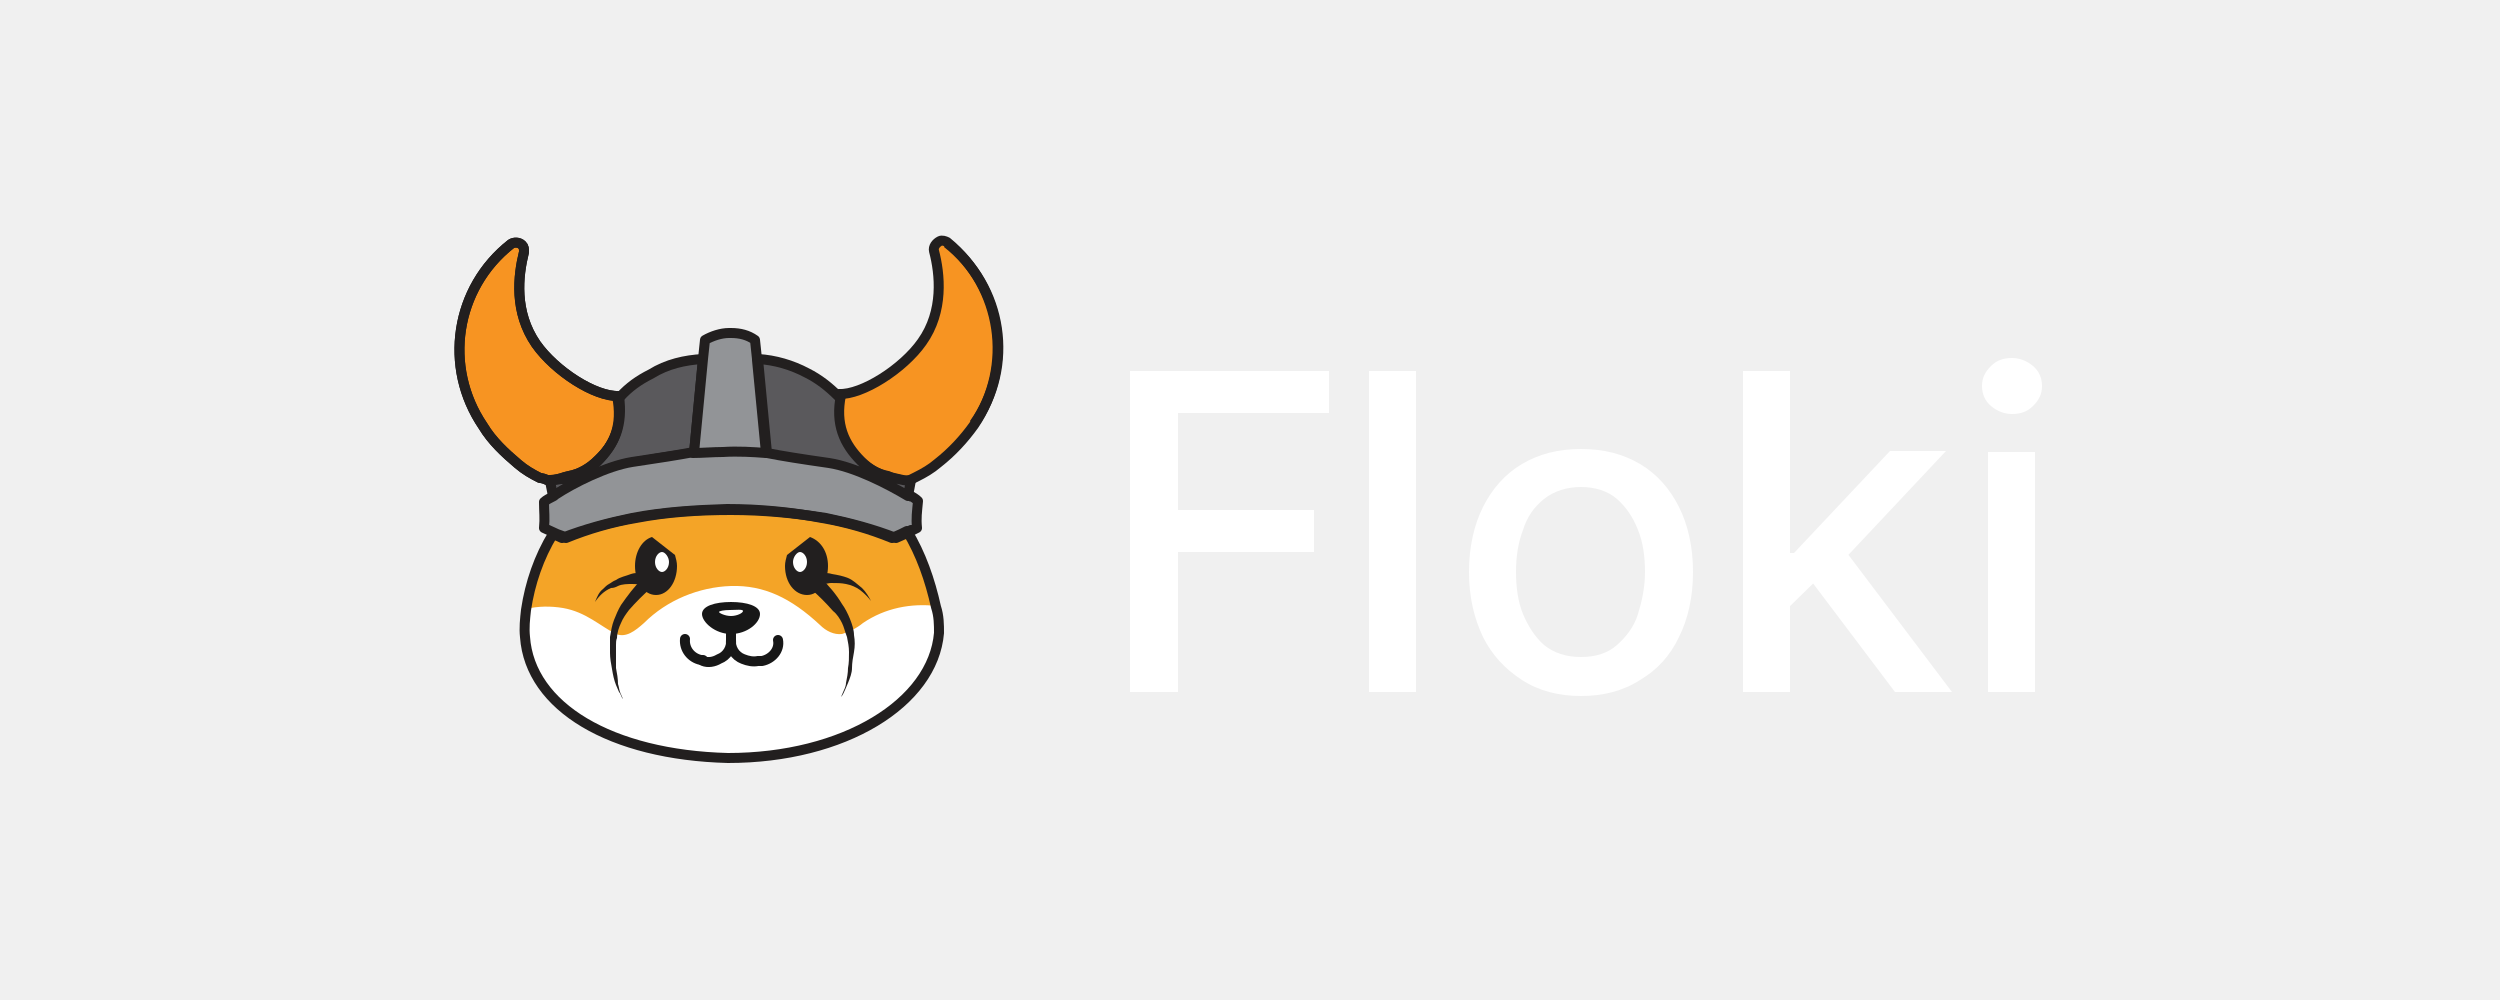
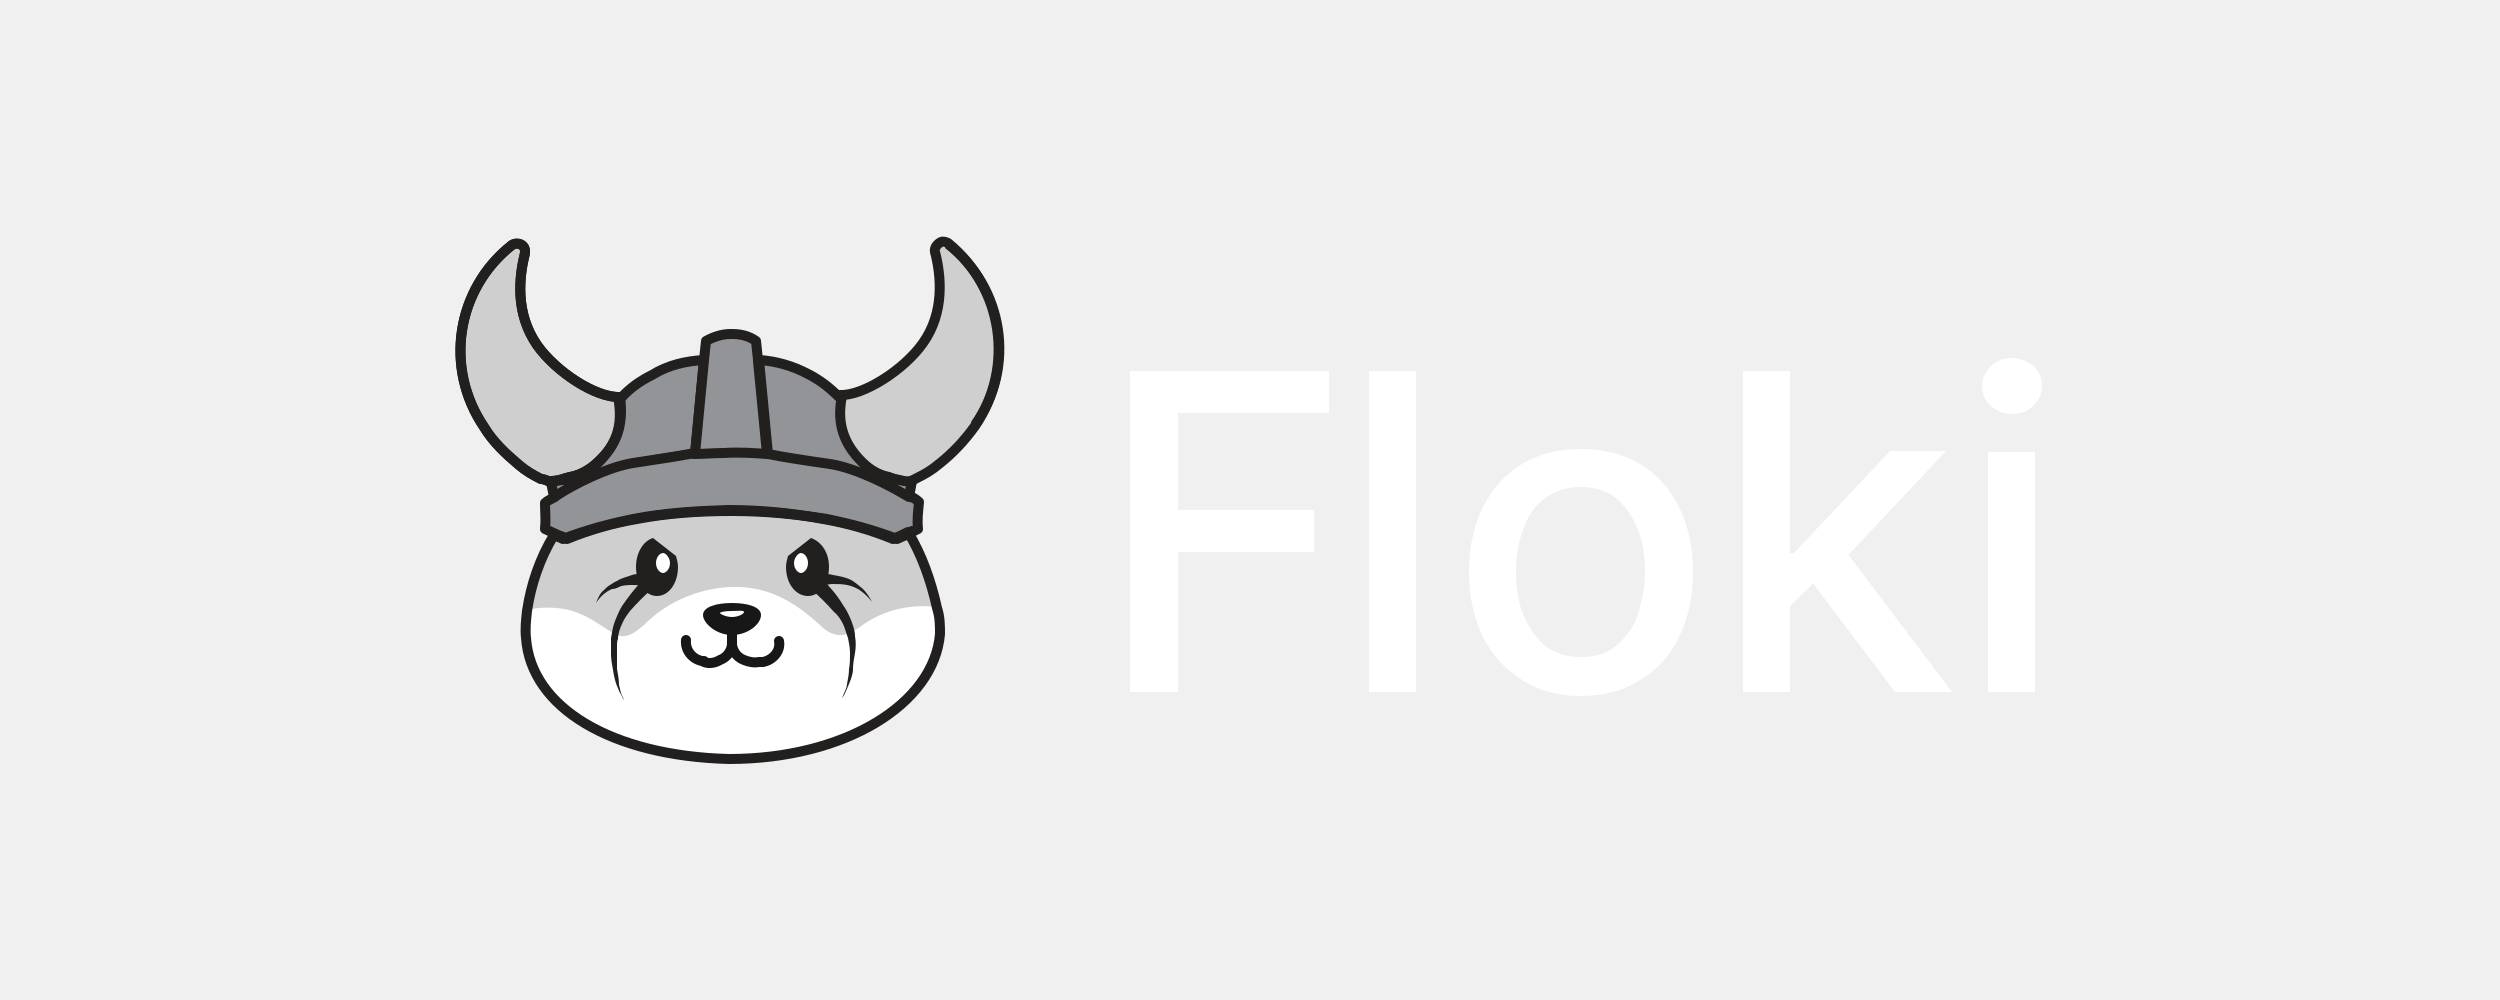
<svg xmlns="http://www.w3.org/2000/svg" version="1.1" id="Layer_1" x="0px" y="0px" viewBox="0 0 250 100" style="enable-background:new 0 0 250 100;" xml:space="preserve">
  <style type="text/css">
- 	.st0{fill:#F4A427;}
- 	.st1{fill:#FFFFFF;}
- 	.st2{fill:#F79422;}
- 	.st3{fill:none;stroke:#221F1F;stroke-linejoin:round;}
- 	.st4{fill:#5A595C;}
- 	.st5{fill:#929497;}
- 	.st6{fill:none;stroke:#221F1F;stroke-linecap:round;stroke-linejoin:round;}
- 	.st7{fill:none;stroke:#221F1F;stroke-miterlimit:10;}
- 	.st8{fill:none;stroke:#171717;stroke-linecap:round;stroke-linejoin:round;}
- 	.st9{fill:#171717;}
- 	.st10{fill:#221F1F;}
+ 	.st0{fill:#FFFFFF;}
+ 	.st1{fill:#CFCFCF;}
+ 	.st2{fill:none;stroke:#221F1F;stroke-linejoin:round;}
+ 	.st3{fill:#929497;}
+ 	.st4{fill:none;stroke:#221F1F;stroke-linecap:round;stroke-linejoin:round;}
+ 	.st5{fill:#F79422;}
+ 	.st6{fill:none;stroke:#221F1F;stroke-miterlimit:10;}
+ 	.st7{fill:none;stroke:#171717;stroke-linecap:round;stroke-linejoin:round;}
+ 	.st8{fill:#171717;}
+ 	.st9{fill:#221F1F;}
</style>
-   <g id="Layer_2">
-     <g id="Layer_4">
-       <path class="st0" d="M93.8,63.2c-0.6,7-8.8,12.8-21.1,12.5l0,0c-11.6-0.3-19.7-5.1-20.2-12.1c-0.1-0.9,0-1.8,0.1-2.7    c0.4-2.7,1.3-5.3,2.7-7.6l0.9,0.4c2.3-0.9,4.6-1.5,7-2c3.1-0.4,6.5-1,9.6-0.7l0.3-0.1c3.2-0.2,6,0.4,9.2,0.9c2.4,0.4,4.8,1.1,7,2    l0.9-0.4l0.6-0.3c1.4,2.3,2.3,4.9,2.9,7.6C93.7,61.6,93.8,62.4,93.8,63.2" />
-       <path class="st1" d="M93.8,63.2c-0.5,6.9-8.7,12.5-21.1,12.5l0,0C61.1,75.4,53,70.6,52.5,63.6c-0.1-0.9,0-1.8,0.1-2.7    c1.2-0.3,2.5-0.3,3.7-0.1c2.3,0.4,3.7,1.8,5.3,2.6c1,0.4,1.9-0.3,2.8-1.1c2.3-2.3,5.5-3.6,8.7-3.7c3.3-0.1,6,1.2,8.9,3.9    c0.6,0.6,1.4,1,2.2,0.9c0.7-0.2,1.5-0.6,2.1-1.1c2.2-1.5,4.8-2,7.4-1.7C93.8,61.5,93.9,62.4,93.8,63.2" />
-       <path class="st2" d="M59.8,46c-0.8,0.8-1.8,1.4-2.9,1.6l-0.4,0.1C55.9,47.9,55.5,48,55,48h-0.3c-0.2-0.1-0.5-0.2-0.7-0.2    c-0.8-0.4-1.5-0.8-2.2-1.4c-1.3-1.1-2.6-2.3-3.5-3.8c-4-5.9-2.8-13.8,2.8-18.2c0.3-0.2,0.8-0.2,1.1,0.1c0.2,0.2,0.2,0.4,0.2,0.7    c-0.6,2.4-1,6,1.2,9.2c1.9,2.7,5.9,5.3,8.3,5.2C62.3,42.5,61.5,44.4,59.8,46" />
-       <path class="st3" d="M59.8,46c-0.8,0.8-1.8,1.4-2.9,1.6l-0.4,0.1C55.9,47.9,55.5,48,55,48h-0.3c-0.2-0.1-0.5-0.2-0.7-0.2    c-0.8-0.4-1.5-0.8-2.2-1.4c-1.3-1.1-2.6-2.3-3.5-3.8c-4-5.9-2.8-13.8,2.8-18.2c0.3-0.2,0.8-0.2,1.1,0.1c0.2,0.2,0.2,0.4,0.2,0.7    c-0.6,2.4-1,6,1.2,9.2c1.9,2.7,5.9,5.3,8.3,5.2C62.3,42.5,61.5,44.4,59.8,46L59.8,46z" />
-       <path class="st4" d="M70.3,35.9l-0.9,9.4h-0.1c-1.5,0.2-3.4,0.5-6.2,1c-2.5,0.4-5.9,2.1-7.8,3.3L55,48.1c0.4-0.1,1-0.2,1.4-0.2    l0.4-0.1c1.1-0.2,2.1-0.8,2.9-1.6c1.7-1.7,2.6-3.6,2-6.6l0.3,0.1c0.9-1,1.9-1.7,3.1-2.3C66.7,36.4,68.5,36,70.3,35.9" />
-       <path class="st3" d="M70.3,35.9l-0.9,9.4h-0.1c-1.5,0.2-3.4,0.5-6.2,1c-2.5,0.4-5.9,2.1-7.8,3.3L55,48.1c0.4-0.1,1-0.2,1.4-0.2    l0.4-0.1c1.1-0.2,2.1-0.8,2.9-1.6c1.7-1.7,2.6-3.6,2-6.6l0.3,0.1c0.9-1,1.9-1.7,3.1-2.3C66.7,36.4,68.5,36,70.3,35.9z" />
-       <path class="st5" d="M91.7,52.8l-0.6,0.3l0,0l-0.6,0.3l-0.9,0.4c-2.3-0.9-4.6-1.5-7-2c-3.2-0.6-6.3-0.9-9.5-0.9l0,0    c-3.2,0-6.4,0.2-9.5,0.9c-2.4,0.4-4.8,1.1-7,2c-0.3-0.2-0.6-0.3-0.9-0.4l-1.3-0.6c0.1-1,0-1.6,0-2.6c0.2-0.2,0.6-0.4,1-0.6    l0.1-0.1c1.8-1.2,5.2-2.9,7.7-3.3c2.7-0.4,4.6-0.7,6.2-1c0.9-0.1,2-0.1,3-0.1c1.5,0,2.9,0,4.3,0.1c1.5,0.2,3.4,0.5,6.2,1    c2.6,0.4,5.9,2.1,7.9,3.3h0.1c0.4,0.2,0.7,0.4,0.9,0.6C91.6,51.2,91.6,51.8,91.7,52.8" />
-       <path class="st6" d="M91.7,52.8l-0.6,0.3l0,0l-0.6,0.3l-0.9,0.4c-2.3-0.9-4.6-1.5-7-2c-3.2-0.5-6.3-0.8-9.5-0.8l0,0    c-3.2,0-6.4,0.2-9.5,0.8c-2.4,0.4-4.8,1.1-7,2c-0.3-0.2-0.6-0.3-0.9-0.4l-1.3-0.6c0.1-1,0-1.6,0-2.6c0.2-0.2,0.6-0.4,1-0.6    l0.1-0.1c1.8-1.2,5.2-2.9,7.7-3.3c2.7-0.4,4.6-0.7,6.2-1c0.9-0.1,2-0.1,3-0.1c1.5,0,2.9,0,4.3,0.1c1.5,0.2,3.4,0.5,6.2,1    c2.6,0.4,5.9,2.1,7.9,3.3h0.1c0.4,0.2,0.7,0.4,0.9,0.6C91.7,51.2,91.6,51.8,91.7,52.8L91.7,52.8z" />
-       <path class="st5" d="M76.6,45.3c-1.3-0.1-2.8-0.2-4.3-0.1c-1,0-2.1,0.1-3,0.1h0.1l0.9-9.4l0.2-1.9c0.7-0.4,1.6-0.7,2.4-0.7h0.2    c0.9,0,1.7,0.2,2.4,0.7l0.2,1.9V36L76.6,45.3L76.6,45.3z" />
-       <path class="st6" d="M76.6,45.3c-1.3-0.1-2.8-0.2-4.3-0.1c-1,0-2.1,0.1-3,0.1h0.1l0.9-9.4l0.2-1.9c0.7-0.4,1.6-0.7,2.4-0.7h0.2    c0.9,0,1.7,0.2,2.4,0.7l0.2,1.9V36L76.6,45.3L76.6,45.3z" />
-       <line class="st6" x1="91.1" y1="53" x2="91.1" y2="53" />
-       <path class="st6" d="M93.9,63.3c-0.6,7-9.5,12.5-21.1,12.5l0,0C61.1,75.5,53,70.7,52.5,63.7c-0.1-0.9,0-1.8,0.1-2.7    c0.4-2.7,1.3-5.3,2.7-7.6l0.9,0.4c2.3-0.9,4.6-1.5,7-2c3.1-0.6,6.3-0.8,9.5-0.9l0,0c3.2,0,6.4,0.3,9.5,0.9c2.4,0.4,4.8,1.1,7,2    l0.9-0.4l0.6-0.3c1.4,2.3,2.3,4.9,2.9,7.6C93.9,61.6,93.9,62.5,93.9,63.3L93.9,63.3z" />
-       <path class="st2" d="M97.4,42.5c-1,1.4-2.2,2.7-3.6,3.8c-0.7,0.6-1.4,1-2.2,1.4l-0.4,0.2L91,48c-0.5,0.2-0.8,0-1.8-0.2l-0.4-0.2    c-1.1-0.2-2.1-0.8-2.9-1.6c-1.7-1.7-2.6-3.6-2-6.6c2.3,0.1,6.4-2.5,8.3-5.2c2.2-3.1,1.8-6.8,1.2-9.1c-0.1-0.4,0.2-0.8,0.6-1    c0.2-0.1,0.5,0,0.7,0.1C100.2,28.7,101.4,36.6,97.4,42.5" />
-       <path class="st3" d="M97.4,42.5c-1,1.4-2.2,2.7-3.6,3.8c-0.7,0.6-1.4,1-2.2,1.4l-0.4,0.2L91,48c-0.5,0.2-0.8,0-1.8-0.2l-0.4-0.2    c-1.1-0.2-2.1-0.8-2.9-1.6c-1.7-1.7-2.6-3.6-2-6.6c2.3,0.1,6.4-2.5,8.3-5.2c2.2-3.1,1.8-6.8,1.2-9.1c-0.1-0.4,0.2-0.8,0.6-1    c0.2-0.1,0.5,0,0.7,0.1C100.2,28.7,101.4,36.6,97.4,42.5L97.4,42.5z" />
-       <path class="st4" d="M91.1,48l-0.3,1.6c-2-1.2-5.3-2.9-7.9-3.3c-2.8-0.4-4.7-0.7-6.2-1l-0.9-9.4c1.7,0.1,3.4,0.6,4.9,1.4    c1.2,0.6,2.2,1.4,3.1,2.3l0.3-0.1c-0.6,2.9,0.3,4.9,2,6.6c0.8,0.8,1.8,1.4,2.9,1.6c0.1,0,0.4,0.2,0.4,0.2    C89.8,48.1,90.5,48.1,91.1,48" />
-       <path class="st3" d="M91.1,48l-0.3,1.6c-2-1.2-5.3-2.9-7.9-3.3c-2.8-0.4-4.7-0.7-6.2-1l-0.9-9.4c1.7,0.1,3.4,0.6,4.9,1.4    c1.2,0.6,2.2,1.4,3.1,2.3l0.3-0.1c-0.6,2.9,0.3,4.9,2,6.6c0.8,0.8,1.8,1.4,2.9,1.6l0.4,0.1C90.3,48,90.5,48.1,91.1,48L91.1,48z" />
-       <path class="st3" d="M75.7,35.9h-0.3" />
-       <path class="st2" d="M90.8,49.6l-0.2,0.2" />
-       <path class="st7" d="M90.8,49.6l-0.2,0.2" />
-       <path class="st2" d="M55.1,49.6c0,0,0.1,0.1,0.2,0.2" />
-       <path class="st7" d="M55.1,49.6c0,0,0.1,0.1,0.2,0.2" />
-       <path class="st8" d="M70.3,66.1c0.5,0.2,1.1,0.1,1.6-0.2c0.8-0.3,1.3-1.1,1.2-2c-0.1,0.9,0.4,1.7,1.2,2c0.5,0.2,1,0.3,1.5,0.2" />
-       <path class="st9" d="M76,61.4c0,0.9-1.3,2-2.9,2s-2.9-1.2-2.9-2s1.3-1.2,2.9-1.2S76,60.6,76,61.4" />
-       <path class="st1" d="M74.3,61.1c0,0.2-0.6,0.5-1.2,0.5s-1.2-0.3-1.2-0.4S72.4,61,73,61S74.3,60.9,74.3,61.1" />
-       <path class="st8" d="M68.5,63.9c-0.1,1,0.6,1.9,1.6,2.1h0.2" />
-       <path class="st8" d="M73.1,62.8v1" />
-       <path class="st8" d="M76,66.1h0.2c1-0.2,1.8-1.1,1.6-2.1" />
-       <path class="st3" d="M94.7,24.3c5.6,4.4,6.8,12.3,2.7,18.1" />
-       <path class="st3" d="M59.8,46c-0.8,0.8-1.8,1.4-2.9,1.6l-0.4,0.1C55.9,47.9,55.5,48,55,48h-0.3c-0.2-0.1-0.5-0.2-0.7-0.2    c-0.8-0.4-1.5-0.8-2.2-1.4c-1.3-1.1-2.6-2.3-3.5-3.8c-4-5.9-2.8-13.8,2.8-18.2c0.3-0.2,0.8-0.2,1.1,0.1c0.2,0.2,0.2,0.4,0.2,0.7    c-0.6,2.4-1,6,1.2,9.2c1.9,2.7,5.9,5.3,8.3,5.2C62.3,42.5,61.5,44.4,59.8,46L59.8,46z" />
-       <path class="st10" d="M67.7,56.6c0,1.6-0.9,2.9-2.1,2.9s-2.1-1.3-2.1-2.9c0-1.4,0.7-2.6,1.7-2.9l2.3,1.8    C67.6,55.9,67.7,56.2,67.7,56.6z" />
-       <path class="st1" d="M66.9,56.2c0,0.6-0.4,1-0.7,1s-0.7-0.4-0.7-1s0.4-1,0.7-1S66.9,55.7,66.9,56.2" />
-       <path class="st10" d="M65.1,58.8c-0.8,0.7-1.5,1.4-2.2,2.2c-0.3,0.4-0.6,0.8-0.8,1.3c-0.2,0.4-0.4,1-0.4,1.5    c-0.1,0.2-0.1,0.5-0.1,0.7v2.3c0.1,0.5,0.2,1.1,0.2,1.6c0.1,0.3,0.1,0.5,0.2,0.8c0.1,0.2,0.2,0.5,0.3,0.7    c-0.2-0.2-0.2-0.5-0.4-0.7c-0.1-0.2-0.2-0.5-0.3-0.7c-0.2-0.5-0.3-1-0.4-1.6c-0.1-0.5-0.2-1.1-0.2-1.6v-1.6    c0.1-0.6,0.2-1.2,0.4-1.7s0.4-1,0.7-1.5c0.7-1,1.3-1.8,2.1-2.6c0.3-0.2,0.7-0.2,0.9,0C65.4,58.1,65.4,58.5,65.1,58.8L65.1,58.8    L65.1,58.8z" />
-       <path class="st10" d="M64.7,58.6h-0.4l-0.4-0.1c-0.2-0.1-0.4-0.1-0.7-0.1c-0.4,0-1,0-1.4,0.2c-0.2,0.1-0.4,0.2-0.7,0.2    c-0.7,0.3-1.2,0.8-1.6,1.4c0.2-0.5,0.4-1,0.8-1.3c0.2-0.2,0.4-0.4,0.6-0.5s0.4-0.3,0.7-0.4c0.4-0.3,1-0.4,1.5-0.6    c0.3-0.1,0.5-0.1,0.8-0.1h0.7c0,0,0.1,0,0,0c0.4,0,0.7,0.3,0.7,0.7S65.1,58.6,64.7,58.6L64.7,58.6" />
-       <path class="st10" d="M82.8,56.6c0,1.6-0.9,2.9-2.1,2.9s-2.2-1.2-2.2-2.9c0-0.4,0.1-0.7,0.2-1.1l2.3-1.8    C82.1,54.1,82.8,55.2,82.8,56.6L82.8,56.6z" />
-       <path class="st1" d="M79.3,56.2c0,0.6,0.4,1,0.7,1s0.7-0.4,0.7-1s-0.4-1-0.7-1S79.3,55.7,79.3,56.2" />
-       <path class="st10" d="M82.1,57.8c0.8,0.8,1.5,1.6,2.1,2.6c0.3,0.4,0.6,1,0.8,1.5s0.4,1.1,0.4,1.6c0.1,0.6,0.1,1.1,0,1.7    c-0.1,0.5-0.2,1.1-0.2,1.6s-0.2,1-0.4,1.5c-0.1,0.2-0.2,0.5-0.3,0.7c-0.1,0.2-0.2,0.5-0.4,0.7c0.1-0.2,0.2-0.5,0.3-0.7    s0.2-0.5,0.2-0.7c0.1-0.5,0.2-1,0.2-1.5c0.1-0.5,0.1-1,0.1-1.6c0-0.5-0.1-1-0.2-1.5c-0.2-0.5-0.3-1-0.5-1.4s-0.5-0.9-0.9-1.2    c-0.7-0.8-1.4-1.5-2.2-2.2l0,0c-0.3-0.3-0.3-0.7,0-1C81.4,57.6,81.8,57.5,82.1,57.8L82.1,57.8" />
-       <path class="st10" d="M81.5,57.3h0.8c0.3,0,0.6,0,0.9,0.1c0.6,0.1,1.1,0.2,1.6,0.4s0.9,0.6,1.4,1c0.4,0.4,0.7,0.9,0.9,1.3    c-0.3-0.4-0.7-0.8-1.1-1.1s-0.9-0.5-1.4-0.6c-0.5-0.1-0.9-0.1-1.5-0.1c-0.2,0-0.5,0.1-0.7,0.1L82,58.4h-0.4    c-0.4,0.1-0.7-0.2-0.7-0.6c-0.1-0.4,0.2-0.7,0.6-0.7h0.2" />
+   <path class="st0" d="M113,69.2V37.1h19.9v4.2h-15.1V51h13.6v4.2h-13.6v14H113L113,69.2z" />
+   <path class="st0" d="M158.1,69.6c-2.2,0-4.2-0.5-5.9-1.6s-3-2.5-3.9-4.3c-0.9-1.9-1.4-4-1.4-6.5s0.5-4.7,1.4-6.5s2.2-3.3,3.9-4.3  s3.6-1.5,5.9-1.5s4.2,0.5,5.9,1.5s3,2.5,3.9,4.3s1.4,4,1.4,6.5s-0.5,4.7-1.4,6.5c-0.9,1.9-2.2,3.3-3.9,4.3  C162.3,69.1,160.3,69.6,158.1,69.6z M158.1,65.7c1.5,0,2.7-0.4,3.6-1.2s1.7-1.8,2.1-3.1s0.7-2.7,0.7-4.2s-0.2-3-0.7-4.2  c-0.5-1.3-1.2-2.3-2.1-3.1s-2.2-1.2-3.6-1.2s-2.7,0.4-3.7,1.2s-1.7,1.8-2.1,3.1c-0.5,1.3-0.7,2.7-0.7,4.2s0.2,3,0.7,4.2  s1.2,2.3,2.1,3.1C155.4,65.3,156.6,65.7,158.1,65.7z" />
+   <path class="st0" d="M141.6,37.1v32.1h-4.7V37.1C136.9,37.1,141.6,37.1,141.6,37.1z" />
+   <path class="st0" d="M174.3,69.2V37.1h4.7v32.1H174.3z M178.6,61v-5.7h0.8l9.6-10.2h5.6l-10.9,11.6H183L178.6,61L178.6,61z   M189.5,69.2l-8.6-11.4l3.2-3.3l11.1,14.7H189.5z" />
+   <path class="st0" d="M201.2,41.4c-0.8,0-1.5-0.3-2.1-0.8s-0.9-1.2-0.9-2s0.3-1.4,0.9-2s1.3-0.8,2.1-0.8s1.5,0.3,2.1,0.8  s0.9,1.2,0.9,2s-0.3,1.4-0.9,2S202,41.4,201.2,41.4z M198.8,69.2v-24h4.7v24H198.8z" />
+   <g id="Layer_2_00000132791214560741091540000006532085060119297967_">
+     <g id="Layer_4_00000146486704567773722210000004862500745891693969_">
+       <path class="st1" d="M93.9,63.3c-0.6,7-8.8,12.8-21.1,12.5l0,0c-11.6-0.3-19.7-5.1-20.2-12.1c-0.1-0.9,0-1.8,0.1-2.7    c0.4-2.7,1.3-5.3,2.7-7.6l0.9,0.4c2.3-0.9,4.6-1.5,7-2c3.1-0.4,6.5-1,9.6-0.7l0.3-0.1c3.2-0.2,6,0.4,9.2,0.9c2.4,0.4,4.8,1.1,7,2    l0.9-0.4l0.6-0.3c1.4,2.3,2.3,4.9,2.9,7.6C93.8,61.7,93.9,62.5,93.9,63.3" />
+       <path class="st0" d="M93.9,63.3c-0.5,6.9-8.7,12.5-21.1,12.5l0,0c-11.6-0.3-19.7-5.1-20.2-12.1c-0.1-0.9,0-1.8,0.1-2.7    c1.2-0.3,2.5-0.3,3.7-0.1c2.3,0.4,3.7,1.8,5.3,2.6c1,0.4,1.9-0.3,2.8-1.1c2.3-2.3,5.5-3.6,8.7-3.7c3.3-0.1,6,1.2,8.9,3.9    c0.6,0.6,1.4,1,2.2,0.9c0.7-0.2,1.5-0.6,2.1-1.1c2.2-1.5,4.8-2,7.4-1.7C93.9,61.6,94,62.5,93.9,63.3" />
+       <path class="st1" d="M59.9,46.1c-0.8,0.8-1.8,1.4-2.9,1.6l-0.4,0.1c-0.6,0.2-1,0.3-1.5,0.3h-0.3c-0.2-0.1-0.5-0.2-0.7-0.2    c-0.8-0.4-1.5-0.8-2.2-1.4c-1.3-1.1-2.6-2.3-3.5-3.8c-4-5.9-2.8-13.8,2.8-18.2c0.3-0.2,0.8-0.2,1.1,0.1c0.2,0.2,0.2,0.4,0.2,0.7    c-0.6,2.4-1,6,1.2,9.2c1.9,2.7,5.9,5.3,8.3,5.2C62.4,42.6,61.6,44.5,59.9,46.1" />
+       <path class="st2" d="M59.9,46.1c-0.8,0.8-1.8,1.4-2.9,1.6l-0.4,0.1c-0.6,0.2-1,0.3-1.5,0.3h-0.3c-0.2-0.1-0.5-0.2-0.7-0.2    c-0.8-0.4-1.5-0.8-2.2-1.4c-1.3-1.1-2.6-2.3-3.5-3.8c-4-5.9-2.8-13.8,2.8-18.2c0.3-0.2,0.8-0.2,1.1,0.1c0.2,0.2,0.2,0.4,0.2,0.7    c-0.6,2.4-1,6,1.2,9.2c1.9,2.7,5.9,5.3,8.3,5.2C62.4,42.6,61.6,44.5,59.9,46.1L59.9,46.1z" />
+       <path class="st3" d="M70.4,36l-0.9,9.4h-0.1c-1.5,0.2-3.4,0.5-6.2,1c-2.5,0.4-5.9,2.1-7.8,3.3l-0.3-1.5c0.4-0.1,1-0.2,1.4-0.2    l0.4-0.1c1.1-0.2,2.1-0.8,2.9-1.6c1.7-1.7,2.6-3.6,2-6.6l0.3,0.1c0.9-1,1.9-1.7,3.1-2.3C66.8,36.5,68.6,36.1,70.4,36" />
+       <path class="st2" d="M70.4,36l-0.9,9.4h-0.1c-1.5,0.2-3.4,0.5-6.2,1c-2.5,0.4-5.9,2.1-7.8,3.3l-0.3-1.5c0.4-0.1,1-0.2,1.4-0.2    l0.4-0.1c1.1-0.2,2.1-0.8,2.9-1.6c1.7-1.7,2.6-3.6,2-6.6l0.3,0.1c0.9-1,1.9-1.7,3.1-2.3C66.8,36.5,68.6,36.1,70.4,36z" />
+       <path class="st3" d="M91.8,52.9l-0.6,0.3l0,0l-0.6,0.3l-0.9,0.4c-2.3-0.9-4.6-1.5-7-2c-3.2-0.6-6.3-0.9-9.5-0.9l0,0    c-3.2,0-6.4,0.2-9.5,0.9c-2.4,0.4-4.8,1.1-7,2c-0.3-0.2-0.6-0.3-0.9-0.4l-1.3-0.6c0.1-1,0-1.6,0-2.6c0.2-0.2,0.6-0.4,1-0.6    l0.1-0.1c1.8-1.2,5.2-2.9,7.7-3.3c2.7-0.4,4.6-0.7,6.2-1c0.9-0.1,2-0.1,3-0.1c1.5,0,2.9,0,4.3,0.1c1.5,0.2,3.4,0.5,6.2,1    c2.6,0.4,5.9,2.1,7.9,3.3H91c0.4,0.2,0.7,0.4,0.9,0.6C91.7,51.3,91.7,51.9,91.8,52.9" />
+       <path class="st4" d="M91.8,52.9l-0.6,0.3l0,0l-0.6,0.3l-0.9,0.4c-2.3-0.9-4.6-1.5-7-2c-3.2-0.5-6.3-0.8-9.5-0.8l0,0    c-3.2,0-6.4,0.2-9.5,0.8c-2.4,0.4-4.8,1.1-7,2c-0.3-0.2-0.6-0.3-0.9-0.4l-1.3-0.6c0.1-1,0-1.6,0-2.6c0.2-0.2,0.6-0.4,1-0.6    l0.1-0.1c1.8-1.2,5.2-2.9,7.7-3.3c2.7-0.4,4.6-0.7,6.2-1c0.9-0.1,2-0.1,3-0.1c1.5,0,2.9,0,4.3,0.1c1.5,0.2,3.4,0.5,6.2,1    c2.6,0.4,5.9,2.1,7.9,3.3H91c0.4,0.2,0.7,0.4,0.9,0.6C91.8,51.3,91.7,51.9,91.8,52.9L91.8,52.9z" />
+       <path class="st3" d="M76.7,45.4c-1.3-0.1-2.8-0.2-4.3-0.1c-1,0-2.1,0.1-3,0.1h0.1l0.9-9.4l0.2-1.9c0.7-0.4,1.6-0.7,2.4-0.7h0.2    c0.9,0,1.7,0.2,2.4,0.7l0.2,1.9v0.1L76.7,45.4L76.7,45.4z" />
+       <path class="st4" d="M76.7,45.4c-1.3-0.1-2.8-0.2-4.3-0.1c-1,0-2.1,0.1-3,0.1h0.1l0.9-9.4l0.2-1.9c0.7-0.4,1.6-0.7,2.4-0.7h0.2    c0.9,0,1.7,0.2,2.4,0.7l0.2,1.9v0.1L76.7,45.4L76.7,45.4z" />
+       <line class="st4" x1="91.2" y1="53.1" x2="91.2" y2="53.1" />
+       <path class="st4" d="M94,63.4c-0.6,7-9.5,12.5-21.1,12.5l0,0c-11.7-0.3-19.8-5.1-20.3-12.1c-0.1-0.9,0-1.8,0.1-2.7    c0.4-2.7,1.3-5.3,2.7-7.6l0.9,0.4c2.3-0.9,4.6-1.5,7-2c3.1-0.6,6.3-0.8,9.5-0.9l0,0c3.2,0,6.4,0.3,9.5,0.9c2.4,0.4,4.8,1.1,7,2    l0.9-0.4l0.6-0.3c1.4,2.3,2.3,4.9,2.9,7.6C94,61.7,94,62.6,94,63.4L94,63.4z" />
+       <path class="st1" d="M97.5,42.6c-1,1.4-2.2,2.7-3.6,3.8c-0.7,0.6-1.4,1-2.2,1.4L91.3,48l-0.2,0.1c-0.5,0.2-0.8,0-1.8-0.2l-0.4-0.2    c-1.1-0.2-2.1-0.8-2.9-1.6c-1.7-1.7-2.6-3.6-2-6.6c2.3,0.1,6.4-2.5,8.3-5.2c2.2-3.1,1.8-6.8,1.2-9.1c-0.1-0.4,0.2-0.8,0.6-1    c0.2-0.1,0.5,0,0.7,0.1C100.3,28.8,101.5,36.7,97.5,42.6" />
+       <path class="st2" d="M97.5,42.6c-1,1.4-2.2,2.7-3.6,3.8c-0.7,0.6-1.4,1-2.2,1.4L91.3,48l-0.2,0.1c-0.5,0.2-0.8,0-1.8-0.2l-0.4-0.2    c-1.1-0.2-2.1-0.8-2.9-1.6c-1.7-1.7-2.6-3.6-2-6.6c2.3,0.1,6.4-2.5,8.3-5.2c2.2-3.1,1.8-6.8,1.2-9.1c-0.1-0.4,0.2-0.8,0.6-1    c0.2-0.1,0.5,0,0.7,0.1C100.3,28.8,101.5,36.7,97.5,42.6L97.5,42.6z" />
+       <path class="st3" d="M91.2,48.1l-0.3,1.6c-2-1.2-5.3-2.9-7.9-3.3c-2.8-0.4-4.7-0.7-6.2-1L75.9,36c1.7,0.1,3.4,0.6,4.9,1.4    c1.2,0.6,2.2,1.4,3.1,2.3l0.3-0.1c-0.6,2.9,0.3,4.9,2,6.6c0.8,0.8,1.8,1.4,2.9,1.6c0.1,0,0.4,0.2,0.4,0.2    C89.9,48.2,90.6,48.2,91.2,48.1" />
+       <path class="st2" d="M91.2,48.1l-0.3,1.6c-2-1.2-5.3-2.9-7.9-3.3c-2.8-0.4-4.7-0.7-6.2-1L75.9,36c1.7,0.1,3.4,0.6,4.9,1.4    c1.2,0.6,2.2,1.4,3.1,2.3l0.3-0.1c-0.6,2.9,0.3,4.9,2,6.6c0.8,0.8,1.8,1.4,2.9,1.6l0.4,0.1C90.4,48.1,90.6,48.2,91.2,48.1    L91.2,48.1z" />
+       <path class="st2" d="M75.8,36h-0.3" />
+       <path class="st5" d="M90.9,49.7l-0.2,0.2" />
+       <path class="st6" d="M90.9,49.7l-0.2,0.2" />
+       <path class="st5" d="M55.2,49.7c0,0,0.1,0.1,0.2,0.2" />
+       <path class="st6" d="M55.2,49.7c0,0,0.1,0.1,0.2,0.2" />
+       <path class="st7" d="M70.4,66.2c0.5,0.2,1.1,0.1,1.6-0.2c0.8-0.3,1.3-1.1,1.2-2c-0.1,0.9,0.4,1.7,1.2,2c0.5,0.2,1,0.3,1.5,0.2" />
+       <path class="st8" d="M76.1,61.5c0,0.9-1.3,2-2.9,2s-2.9-1.2-2.9-2s1.3-1.2,2.9-1.2S76.1,60.7,76.1,61.5" />
+       <path class="st0" d="M74.4,61.2c0,0.2-0.6,0.5-1.2,0.5S72,61.4,72,61.3s0.5-0.2,1.1-0.2S74.4,61,74.4,61.2" />
+       <path class="st7" d="M68.6,64c-0.1,1,0.6,1.9,1.6,2.1h0.2" />
+       <path class="st7" d="M73.2,62.9v1" />
+       <path class="st7" d="M76.1,66.2h0.2c1-0.2,1.8-1.1,1.6-2.1" />
+       <path class="st2" d="M94.8,24.4c5.6,4.4,6.8,12.3,2.7,18.1" />
+       <path class="st2" d="M59.9,46.1c-0.8,0.8-1.8,1.4-2.9,1.6l-0.4,0.1c-0.6,0.2-1,0.3-1.5,0.3h-0.3c-0.2-0.1-0.5-0.2-0.7-0.2    c-0.8-0.4-1.5-0.8-2.2-1.4c-1.3-1.1-2.6-2.3-3.5-3.8c-4-5.9-2.8-13.8,2.8-18.2c0.3-0.2,0.8-0.2,1.1,0.1c0.2,0.2,0.2,0.4,0.2,0.7    c-0.6,2.4-1,6,1.2,9.2c1.9,2.7,5.9,5.3,8.3,5.2C62.4,42.6,61.6,44.5,59.9,46.1L59.9,46.1z" />
+       <path class="st9" d="M67.8,56.7c0,1.6-0.9,2.9-2.1,2.9s-2.1-1.3-2.1-2.9c0-1.4,0.7-2.6,1.7-2.9l2.3,1.8    C67.7,56,67.8,56.3,67.8,56.7z" />
+       <path class="st0" d="M67,56.3c0,0.6-0.4,1-0.7,1s-0.7-0.4-0.7-1s0.4-1,0.7-1S67,55.8,67,56.3" />
+       <path class="st9" d="M65.2,58.9c-0.8,0.7-1.5,1.4-2.2,2.2c-0.3,0.4-0.6,0.8-0.8,1.3c-0.2,0.4-0.4,1-0.4,1.5    c-0.1,0.2-0.1,0.5-0.1,0.7v2.3c0.1,0.5,0.2,1.1,0.2,1.6c0.1,0.3,0.1,0.5,0.2,0.8c0.1,0.2,0.2,0.5,0.3,0.7    c-0.2-0.2-0.2-0.5-0.4-0.7c-0.1-0.2-0.2-0.5-0.3-0.7c-0.2-0.5-0.3-1-0.4-1.6c-0.1-0.5-0.2-1.1-0.2-1.6v-1.6    c0.1-0.6,0.2-1.2,0.4-1.7s0.4-1,0.7-1.5c0.7-1,1.3-1.8,2.1-2.6c0.3-0.2,0.7-0.2,0.9,0C65.5,58.2,65.5,58.6,65.2,58.9L65.2,58.9    L65.2,58.9z" />
+       <path class="st9" d="M64.8,58.7h-0.4L64,58.6c-0.2-0.1-0.4-0.1-0.7-0.1c-0.4,0-1,0-1.4,0.2c-0.2,0.1-0.4,0.2-0.7,0.2    c-0.7,0.3-1.2,0.8-1.6,1.4c0.2-0.5,0.4-1,0.8-1.3c0.2-0.2,0.4-0.4,0.6-0.5s0.4-0.3,0.7-0.4c0.4-0.3,1-0.4,1.5-0.6    c0.3-0.1,0.5-0.1,0.8-0.1h0.7c0,0,0.1,0,0,0c0.4,0,0.7,0.3,0.7,0.7S65.2,58.7,64.8,58.7L64.8,58.7" />
+       <path class="st9" d="M82.9,56.7c0,1.6-0.9,2.9-2.1,2.9s-2.2-1.2-2.2-2.9c0-0.4,0.1-0.7,0.2-1.1l2.3-1.8    C82.2,54.2,82.9,55.3,82.9,56.7L82.9,56.7z" />
+       <path class="st0" d="M79.4,56.3c0,0.6,0.4,1,0.7,1s0.7-0.4,0.7-1s-0.4-1-0.7-1S79.4,55.8,79.4,56.3" />
+       <path class="st9" d="M82.2,57.9c0.8,0.8,1.5,1.6,2.1,2.6c0.3,0.4,0.6,1,0.8,1.5s0.4,1.1,0.4,1.6c0.1,0.6,0.1,1.1,0,1.7    c-0.1,0.5-0.2,1.1-0.2,1.6s-0.2,1-0.4,1.5c-0.1,0.2-0.2,0.5-0.3,0.7c-0.1,0.2-0.2,0.5-0.4,0.7c0.1-0.2,0.2-0.5,0.3-0.7    s0.2-0.5,0.2-0.7c0.1-0.5,0.2-1,0.2-1.5c0.1-0.5,0.1-1,0.1-1.6c0-0.5-0.1-1-0.2-1.5c-0.2-0.5-0.3-1-0.5-1.4s-0.5-0.9-0.9-1.2    c-0.7-0.8-1.4-1.5-2.2-2.2l0,0c-0.3-0.3-0.3-0.7,0-1C81.5,57.7,81.9,57.6,82.2,57.9L82.2,57.9" />
+       <path class="st9" d="M81.6,57.4h0.8c0.3,0,0.6,0,0.9,0.1c0.6,0.1,1.1,0.2,1.6,0.4s0.9,0.6,1.4,1c0.4,0.4,0.7,0.9,0.9,1.3    c-0.3-0.4-0.7-0.8-1.1-1.1s-0.9-0.5-1.4-0.6s-0.9-0.1-1.5-0.1c-0.2,0-0.5,0.1-0.7,0.1h-0.4h-0.4c-0.4,0.1-0.7-0.2-0.7-0.6    c-0.1-0.4,0.2-0.7,0.6-0.7h0.2" />
    </g>
  </g>
-   <path class="st1" d="M113,69.2V37.1h19.9v4.2h-15.1V51h13.6v4.2h-13.6v14L113,69.2L113,69.2z" />
-   <path class="st1" d="M158.1,69.6c-2.2,0-4.2-0.5-5.9-1.6s-3-2.5-3.9-4.3c-0.9-1.9-1.4-4-1.4-6.5s0.5-4.7,1.4-6.5s2.2-3.3,3.9-4.3  s3.6-1.5,5.9-1.5s4.2,0.5,5.9,1.5s3,2.5,3.9,4.3s1.4,4,1.4,6.5s-0.5,4.7-1.4,6.5c-0.9,1.9-2.2,3.3-3.9,4.3  C162.3,69.1,160.3,69.6,158.1,69.6z M158.1,65.7c1.5,0,2.7-0.4,3.6-1.2s1.7-1.8,2.1-3.1s0.7-2.7,0.7-4.2s-0.2-3-0.7-4.2  c-0.5-1.3-1.2-2.3-2.1-3.1s-2.2-1.2-3.6-1.2s-2.7,0.4-3.7,1.2s-1.7,1.8-2.1,3.1c-0.5,1.3-0.7,2.7-0.7,4.2s0.2,3,0.7,4.2  s1.2,2.3,2.1,3.1C155.4,65.3,156.6,65.7,158.1,65.7z" />
-   <path class="st1" d="M141.6,37.1v32.1h-4.7V37.1C136.9,37.1,141.6,37.1,141.6,37.1z" />
-   <path class="st1" d="M174.3,69.2V37.1h4.7v32.1H174.3z M178.6,61l0-5.7h0.8l9.6-10.2h5.6l-10.9,11.6h-0.7L178.6,61L178.6,61z   M189.5,69.2l-8.6-11.4l3.2-3.3l11.1,14.7H189.5z" />
-   <path class="st1" d="M201.2,41.4c-0.8,0-1.5-0.3-2.1-0.8s-0.9-1.2-0.9-2s0.3-1.4,0.9-2s1.3-0.8,2.1-0.8s1.5,0.3,2.1,0.8  s0.9,1.2,0.9,2s-0.3,1.4-0.9,2S202,41.4,201.2,41.4z M198.8,69.2v-24h4.7v24H198.8z" />
</svg>
